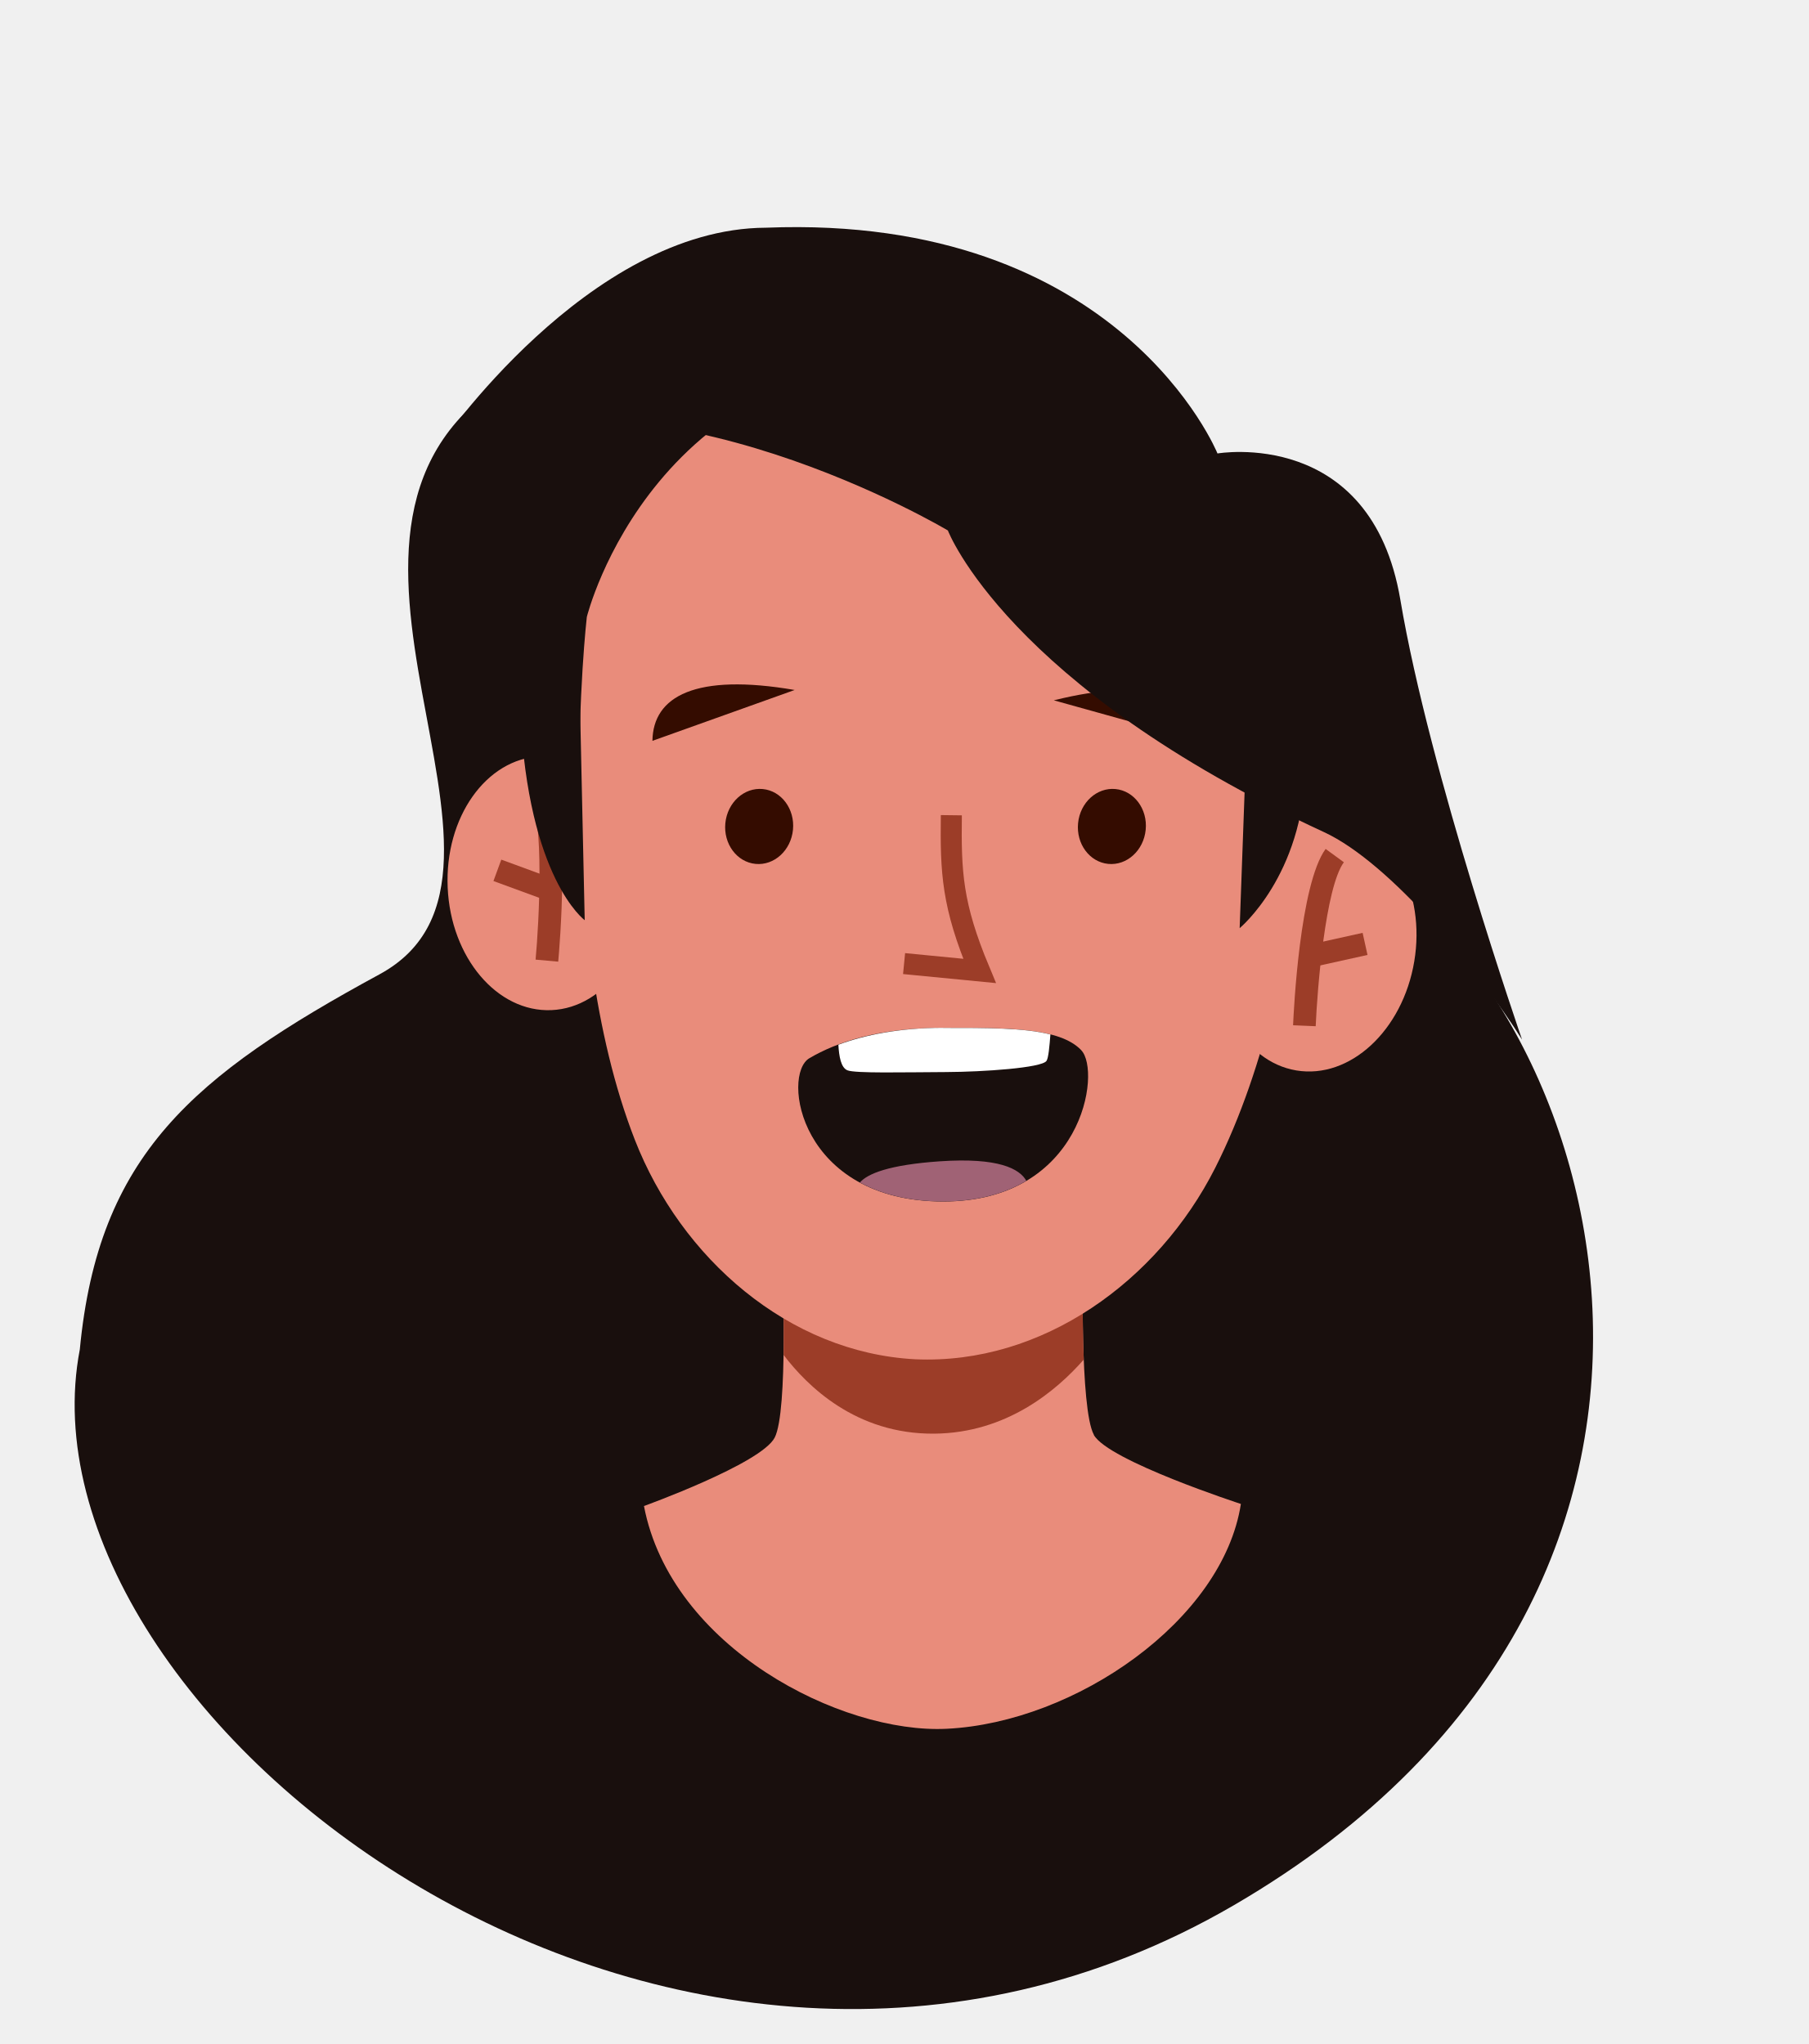
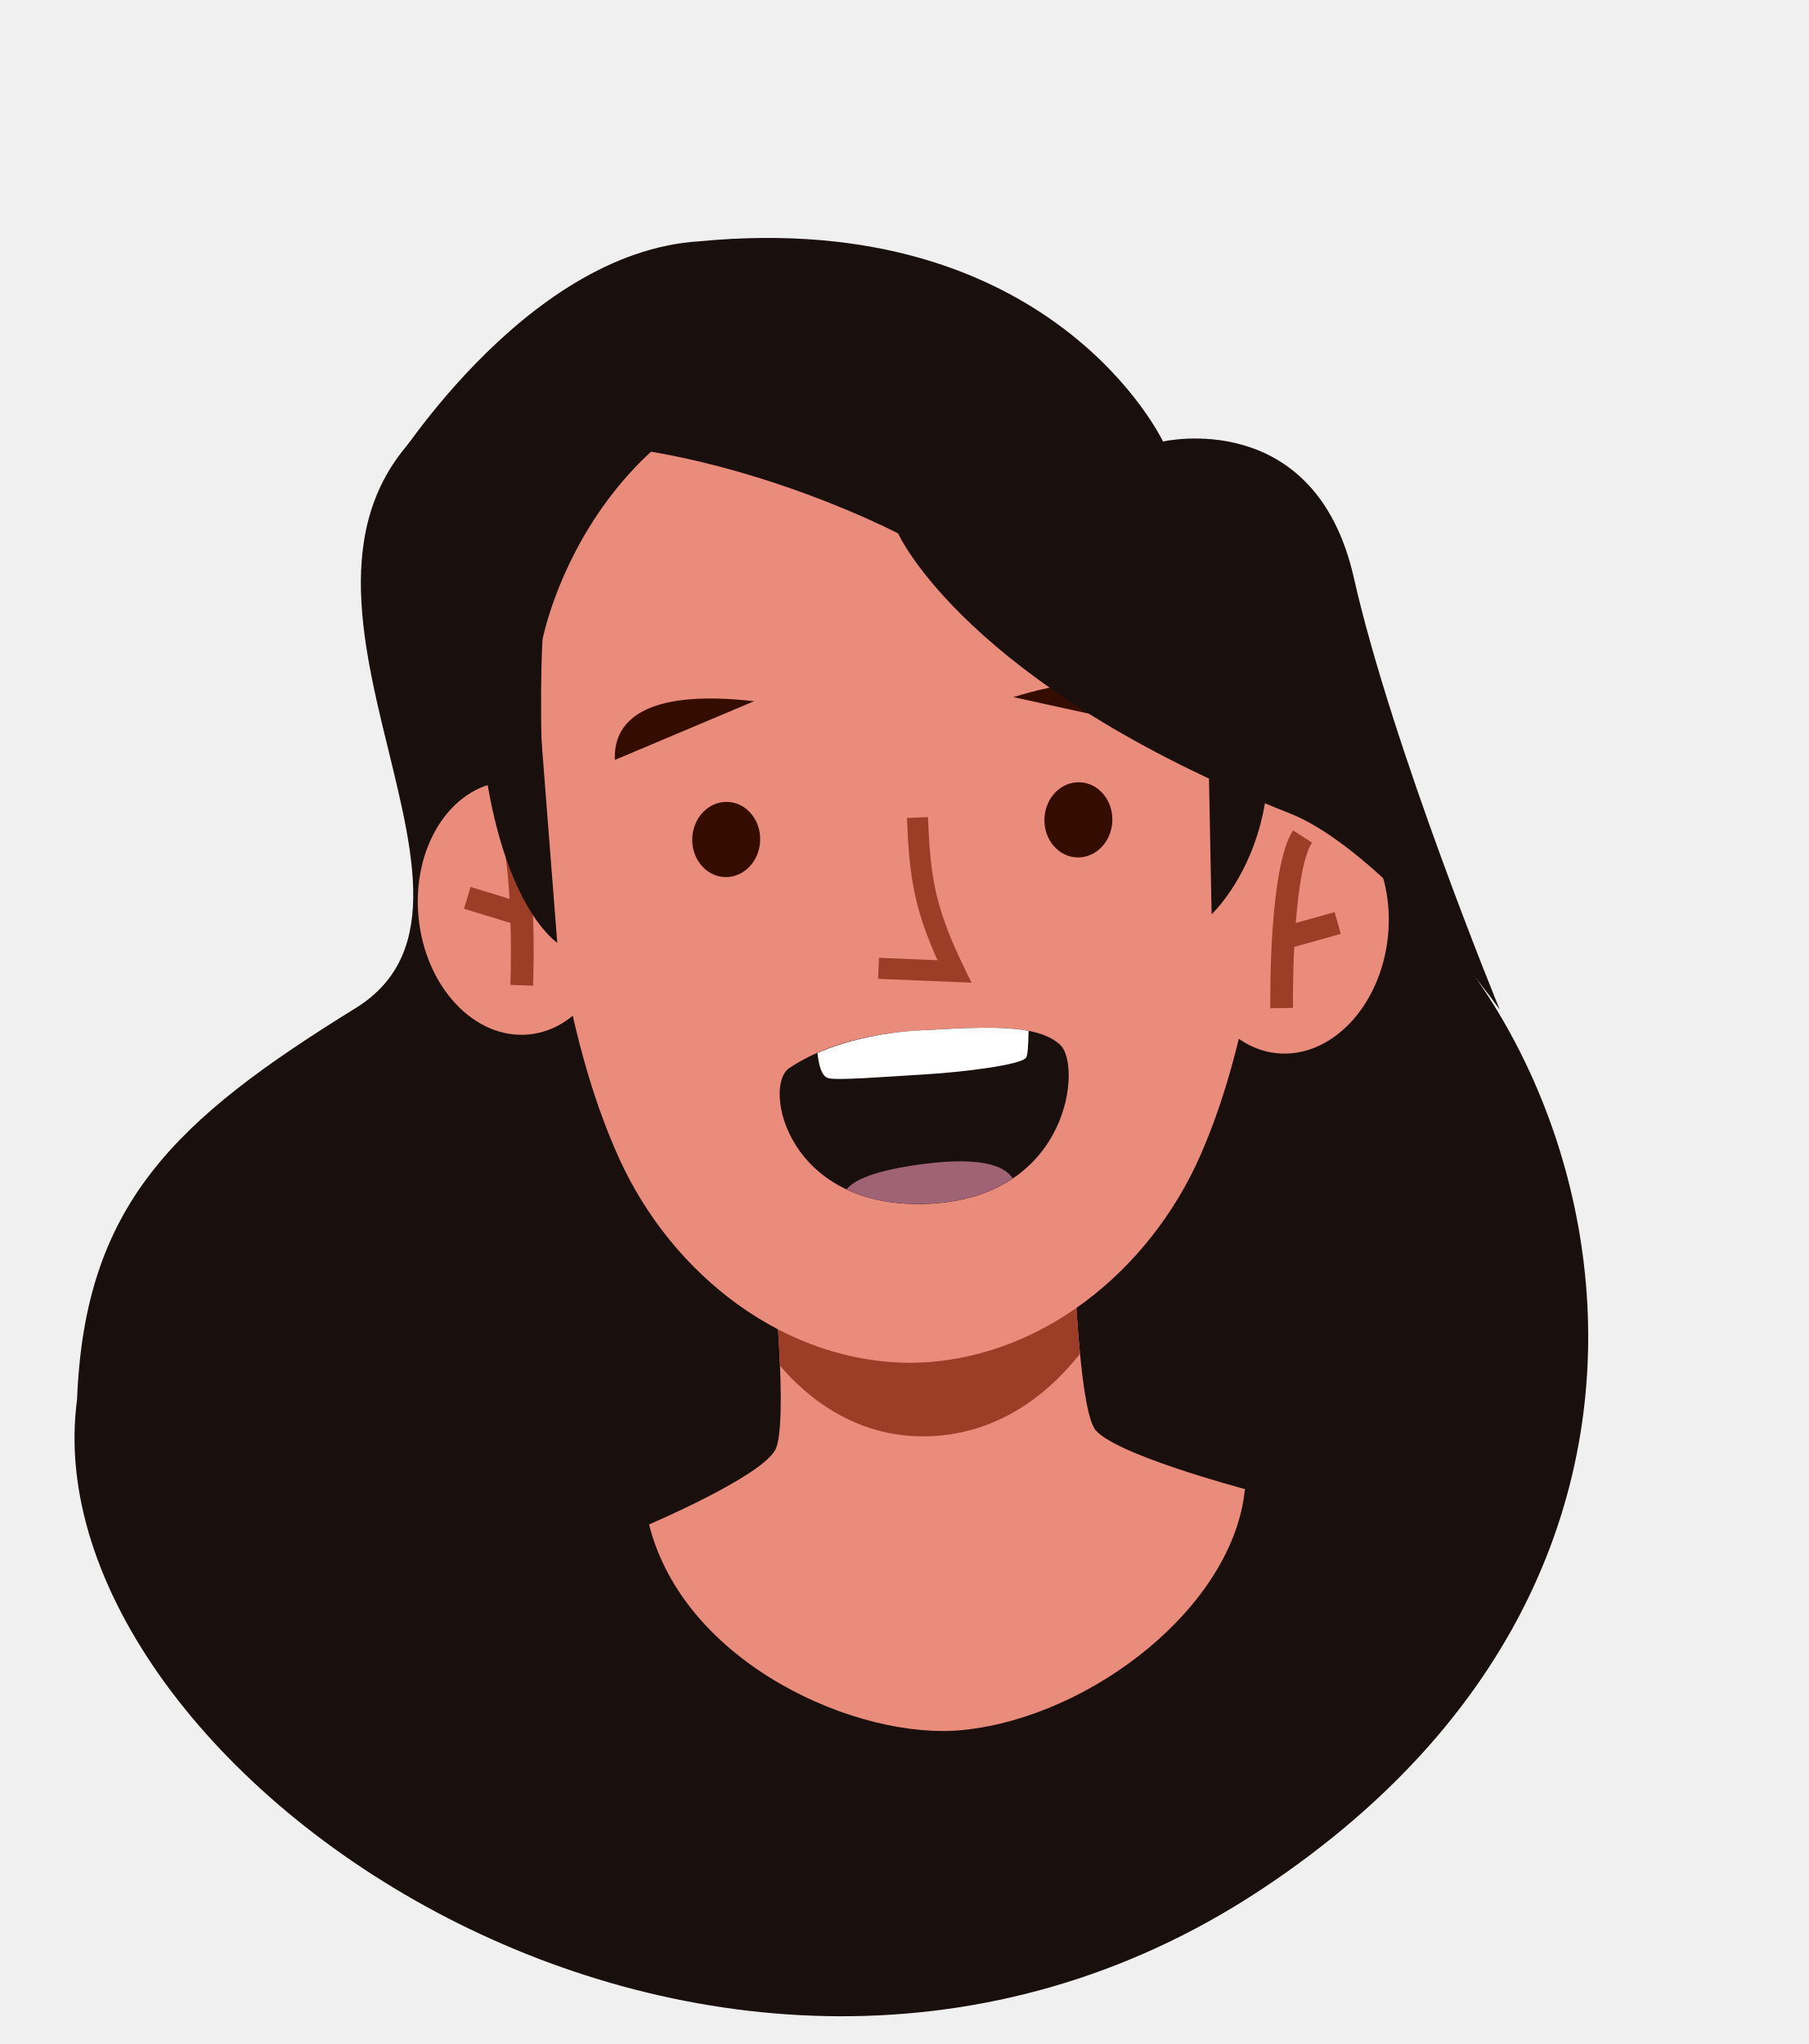
<svg xmlns="http://www.w3.org/2000/svg" width="215" height="243" viewBox="0 0 215 243" fill="none">
-   <path d="M120.283 56.907C120.283 56.907 85.102 30.651 61.088 44.611C31.01 62.115 67.331 103.756 45.118 115.826C22.905 127.895 11.683 137.328 9.487 160.426C1.112 204.019 79.969 265.326 146.639 226.507C213.308 187.687 189.594 115.062 158.285 100.621C120.613 83.237 120.313 56.937 120.313 56.937L120.283 56.907Z" fill="#190F0D" />
-   <path d="M168.091 114.29C169.464 106.064 165.415 98.534 159.047 97.471C152.679 96.408 146.403 102.214 145.03 110.44C143.657 118.666 147.706 126.196 154.074 127.259C160.442 128.322 166.718 122.515 168.091 114.29Z" fill="#E98C7B" />
-   <path d="M53.208 105.517C52.841 97.186 57.772 90.201 64.222 89.917C70.672 89.633 76.199 96.156 76.566 104.488C76.933 112.819 72.002 119.804 65.552 120.088C59.102 120.372 53.575 113.849 53.208 105.517Z" fill="#E98C7B" />
-   <path d="M130.01 170.571C128.324 167.493 128.72 150.255 128.72 150.255L110.853 150.001L92.995 150.579C92.995 150.579 93.701 167.804 92.069 170.92C90.438 174.027 76.538 179.043 76.538 179.043C79.745 195.839 99.957 206.154 112.528 205.525C127.812 204.77 145.34 192.641 147.484 178.796C147.484 178.796 131.696 173.659 130 170.58L130.01 170.571Z" fill="#E98C7B" />
-   <path d="M128.811 161.622C128.708 159.191 128.679 156.705 128.682 154.671C126.248 155.645 120.291 157.568 110.929 157.65C99.431 157.753 93.86 154.97 93.113 154.564C93.149 156.439 93.168 158.765 93.137 161.087C95.902 164.722 101.701 170.524 111.043 170.44C119.674 170.364 125.603 165.284 128.81 161.632L128.811 161.622Z" fill="#9C3D28" />
-   <path d="M69.746 73.347C69.746 73.347 77.757 40.763 114.518 42.355C151.267 44.307 156.102 77.512 156.102 77.512C156.102 77.512 156.76 114.51 144.42 138.866C137.623 152.289 123.893 162.264 108.795 161.597C93.705 160.811 80.945 149.556 75.465 135.538C65.528 110.109 69.746 73.347 69.746 73.347Z" fill="#E98C7B" />
-   <path d="M128.514 124.851C125.924 122.151 119.764 122.191 112.094 122.191C104.424 122.191 99.444 123.901 96.204 125.801C92.864 127.751 94.994 142.821 112.094 142.841C128.674 142.851 130.924 127.371 128.514 124.861V124.851Z" fill="#190F0D" />
-   <path d="M112.094 122.191C106.924 122.191 102.774 123.041 99.644 124.201C99.724 125.591 99.944 126.921 100.714 127.241C101.624 127.621 107.454 127.471 112.434 127.451C116.924 127.431 123.784 126.951 124.374 126.131C124.614 125.801 124.734 124.401 124.844 122.981C121.684 122.181 117.234 122.201 112.094 122.201V122.191Z" fill="white" />
-   <path d="M102.204 140.582C104.724 141.942 107.964 142.832 112.094 142.832C116.234 142.832 119.484 141.872 121.984 140.382C121.194 138.952 118.694 137.582 111.694 138.062C105.624 138.482 103.104 139.542 102.204 140.582Z" fill="#A06275" />
-   <path d="M148.008 91.895L147.338 110.344C147.338 110.344 154.891 104.103 155.158 91.281L148.008 91.895Z" fill="#190F0D" />
-   <path d="M66.346 114.337C66.501 112.623 67.811 97.485 65.305 92.885L62.933 94.173C64.727 97.458 64.066 109.66 63.657 114.084L66.347 114.327L66.346 114.337Z" fill="#9C3D28" />
-   <path d="M59.581 102.197L66.087 104.585L65.153 107.129L58.648 104.741L59.581 102.197Z" fill="#9C3D28" />
-   <path d="M69.495 109.395C69.495 109.395 62.769 104.498 61.84 84.706L68.934 83.72L69.495 109.395Z" fill="#190F0D" />
-   <path d="M89.796 102.704C92.015 102.92 94.008 101.103 94.248 98.646C94.487 96.188 92.881 94.021 90.662 93.805C88.443 93.589 86.45 95.406 86.21 97.863C85.971 100.321 87.577 102.488 89.796 102.704Z" fill="#340C00" />
-   <path d="M131.719 102.704C133.938 102.92 135.931 101.103 136.17 98.646C136.41 96.188 134.804 94.021 132.585 93.805C130.366 93.589 128.373 95.406 128.133 97.863C127.894 100.321 129.499 102.488 131.719 102.704Z" fill="#340C00" />
-   <path d="M153.686 121.897C153.76 120.189 154.485 105.125 157.555 100.924L159.723 102.508C157.527 105.51 156.562 117.604 156.375 122.001L153.686 121.888L153.686 121.897Z" fill="#9C3D28" />
-   <path d="M161.952 110.902L155.234 112.389L155.816 115.015L162.533 113.528L161.952 110.902Z" fill="#9C3D28" />
-   <path d="M113.07 96.916C112.985 103.714 113.151 107.59 116.429 115.43L107.454 114.556" stroke="#9C3D28" stroke-width="2.5" />
-   <path d="M77.544 88.074C77.615 82.773 82.667 80.003 94.45 82.028L77.544 88.074Z" fill="#340C00" />
-   <path d="M142.544 88.075C142.093 82.792 136.856 80.391 125.249 83.256L142.544 88.075Z" fill="#340C00" />
-   <path d="M52.233 52.994C77.776 42.203 112.659 63.065 112.659 63.065C112.659 63.065 119.667 81.531 157.339 98.914C165.294 102.577 175.92 115.637 180.903 123.593C180.903 123.593 169.887 91.829 166.435 71.293C162.953 50.727 144.702 53.91 144.702 53.91C144.702 53.91 133.174 25.396 91.037 27.071C69.844 27.161 52.233 52.994 52.233 52.994Z" fill="#190F0D" />
+   <g clip-path="url(#clip0_209_24)">
+     <path class="hair" d="M114.014 56.844C114.014 56.844 77.425 32.589 54.226 47.866C25.17 67.019 63.756 106.571 42.25 119.86C20.744 133.148 10.065 143.192 9.16 166.377C3.228 210.369 85.379 267.186 149.782 224.711C214.184 182.236 186.459 111.045 154.394 98.371C115.812 83.115 114.046 56.872 114.046 56.872L114.014 56.844Z" fill="#190F0D" />
+     <path class="skin" d="M164.947 111.473C165.859 103.183 161.396 95.891 154.979 95.184C148.562 94.478 142.619 100.625 141.707 108.915C140.794 117.204 145.257 124.497 151.674 125.203C158.092 125.909 164.034 119.762 164.947 111.473Z" fill="#E98C7B" />
+     <path class="skin" d="M49.752 109.117C48.922 100.819 53.456 93.571 59.88 92.927C66.304 92.284 72.185 98.49 73.016 106.788C73.847 115.086 69.313 122.334 62.889 122.977C56.465 123.62 50.583 117.415 49.752 109.117Z" fill="#E98C7B" />
+     <path class="skin" d="M130.061 169.789C128.205 166.81 127.64 149.577 127.64 149.577L109.786 150.319L91.988 151.891C91.988 151.891 93.654 169.05 92.198 172.253C90.742 175.446 77.144 181.229 77.144 181.229C81.282 197.819 102.037 206.992 114.554 205.663C129.772 204.058 146.597 190.971 147.965 177.027C147.965 177.027 131.916 172.778 130.051 169.799L130.061 169.789Z" fill="#E98C7B" />
+     <path d="M128.365 160.921C128.127 158.5 127.959 156.019 127.849 153.988C125.474 155.097 119.633 157.348 110.29 157.952C98.816 158.695 93.098 156.227 92.33 155.863C92.471 157.734 92.619 160.055 92.718 162.375C95.681 165.85 101.794 171.32 111.117 170.716C119.73 170.158 125.366 164.756 128.365 160.931L128.365 160.921Z" fill="#9C3D28" />
+     <path class="skin" d="M64.472 76.075C64.472 76.075 70.654 43.095 107.447 42.636C144.248 42.537 150.926 75.42 150.926 75.42C150.926 75.42 153.645 112.324 142.681 137.33C136.643 151.111 123.49 161.836 108.379 162.012C93.269 162.068 79.901 151.542 73.648 137.851C62.31 113.015 64.472 76.075 64.472 76.075Z" fill="#E98C7B" />
+     <path class="hair" d="M126.02 124.224C123.284 121.673 117.135 122.056 109.477 122.484C101.819 122.911 96.942 124.896 93.813 126.974C90.587 129.107 93.554 144.035 110.628 143.102C127.183 142.187 128.567 126.606 126.021 124.234L126.02 124.224Z" fill="#190F0D" />
+     <path d="M109.477 122.484C104.315 122.772 100.218 123.852 97.158 125.185C97.315 126.568 97.609 127.884 98.396 128.16C99.326 128.489 105.138 128.014 110.109 127.717C114.591 127.447 121.414 126.585 121.957 125.733C122.178 125.39 122.22 123.986 122.251 122.562C119.051 121.939 114.609 122.207 109.477 122.494L109.477 122.484Z" fill="white" />
+     <path d="M100.627 141.397C103.219 142.614 106.504 143.322 110.627 143.092C114.761 142.861 117.952 141.722 120.365 140.095C119.497 138.711 116.924 137.482 109.962 138.352C103.925 139.11 101.468 140.308 100.627 141.397Z" fill="#A06275" />
+     <path class="hair" d="M143.647 90.232L144.005 108.689C144.005 108.689 151.199 102.037 150.751 89.221L143.647 90.232Z" fill="#190F0D" />
+     <path d="M63.362 117.191C63.421 115.472 63.885 100.284 61.127 95.83L58.83 97.249C60.805 100.429 60.825 112.649 60.663 117.088L63.362 117.181L63.362 117.191Z" fill="#9C3D28" />
+     <path d="M55.932 105.446L62.56 107.468L61.77 110.06L55.141 108.038L55.932 105.446Z" fill="#9C3D28" />
+     <path class="hair" d="M66.231 112.08C66.231 112.08 59.243 107.566 57.212 87.857L64.239 86.477L66.231 112.08Z" fill="#190F0D" />
+     <path d="M86.127 104.269C88.355 104.361 90.244 102.435 90.346 99.969C90.448 97.502 88.724 95.427 86.496 95.335C84.268 95.243 82.379 97.169 82.278 99.635C82.176 102.102 83.899 104.177 86.127 104.269Z" fill="#340C00" />
+     <path d="M127.985 101.933C130.213 102.025 132.101 100.099 132.203 97.633C132.305 95.166 130.581 93.091 128.353 93C126.125 92.908 124.237 94.833 124.135 97.3C124.033 99.766 125.757 101.841 127.985 101.933Z" fill="#340C00" />
+     <path d="M150.987 119.872C150.965 118.162 150.849 103.081 153.681 98.715L155.934 100.176C153.908 103.296 153.619 115.425 153.677 119.825L150.987 119.862L150.987 119.872Z" fill="#9C3D28" />
+     <path d="M158.627 108.432L152.003 110.291L152.73 112.881L159.354 111.022L158.627 108.432Z" fill="#9C3D28" />
+     <path d="M109.042 97.193C109.336 103.985 109.718 107.847 113.428 115.491L104.417 115.119" stroke="#9C3D28" stroke-width="2.5" />
+     <path d="M73.079 90.344C72.855 85.047 77.744 82 89.621 83.365L73.079 90.344Z" fill="#340C00" />
+     <path d="M137.978 86.722C137.233 81.472 131.871 79.368 120.441 82.875L137.978 86.722Z" fill="#340C00" />
+     <path class="hair" d="M45.851 56.73C70.753 44.532 106.745 63.417 106.745 63.417C106.745 63.417 114.771 81.463 153.354 96.72C161.5 99.934 172.838 112.381 178.257 120.047C178.257 120.047 165.487 88.946 160.896 68.635C156.273 48.295 138.228 52.49 138.228 52.49C138.228 52.49 125.129 24.663 83.15 28.684C61.995 29.955 45.851 56.73 45.851 56.73Z" fill="#190F0D" />
+   </g>
+   <defs>
+     <clipPath id="clip0_209_24">
+       <rect width="215" height="243" fill="white" />
+     </clipPath>
+   </defs>
</svg>
